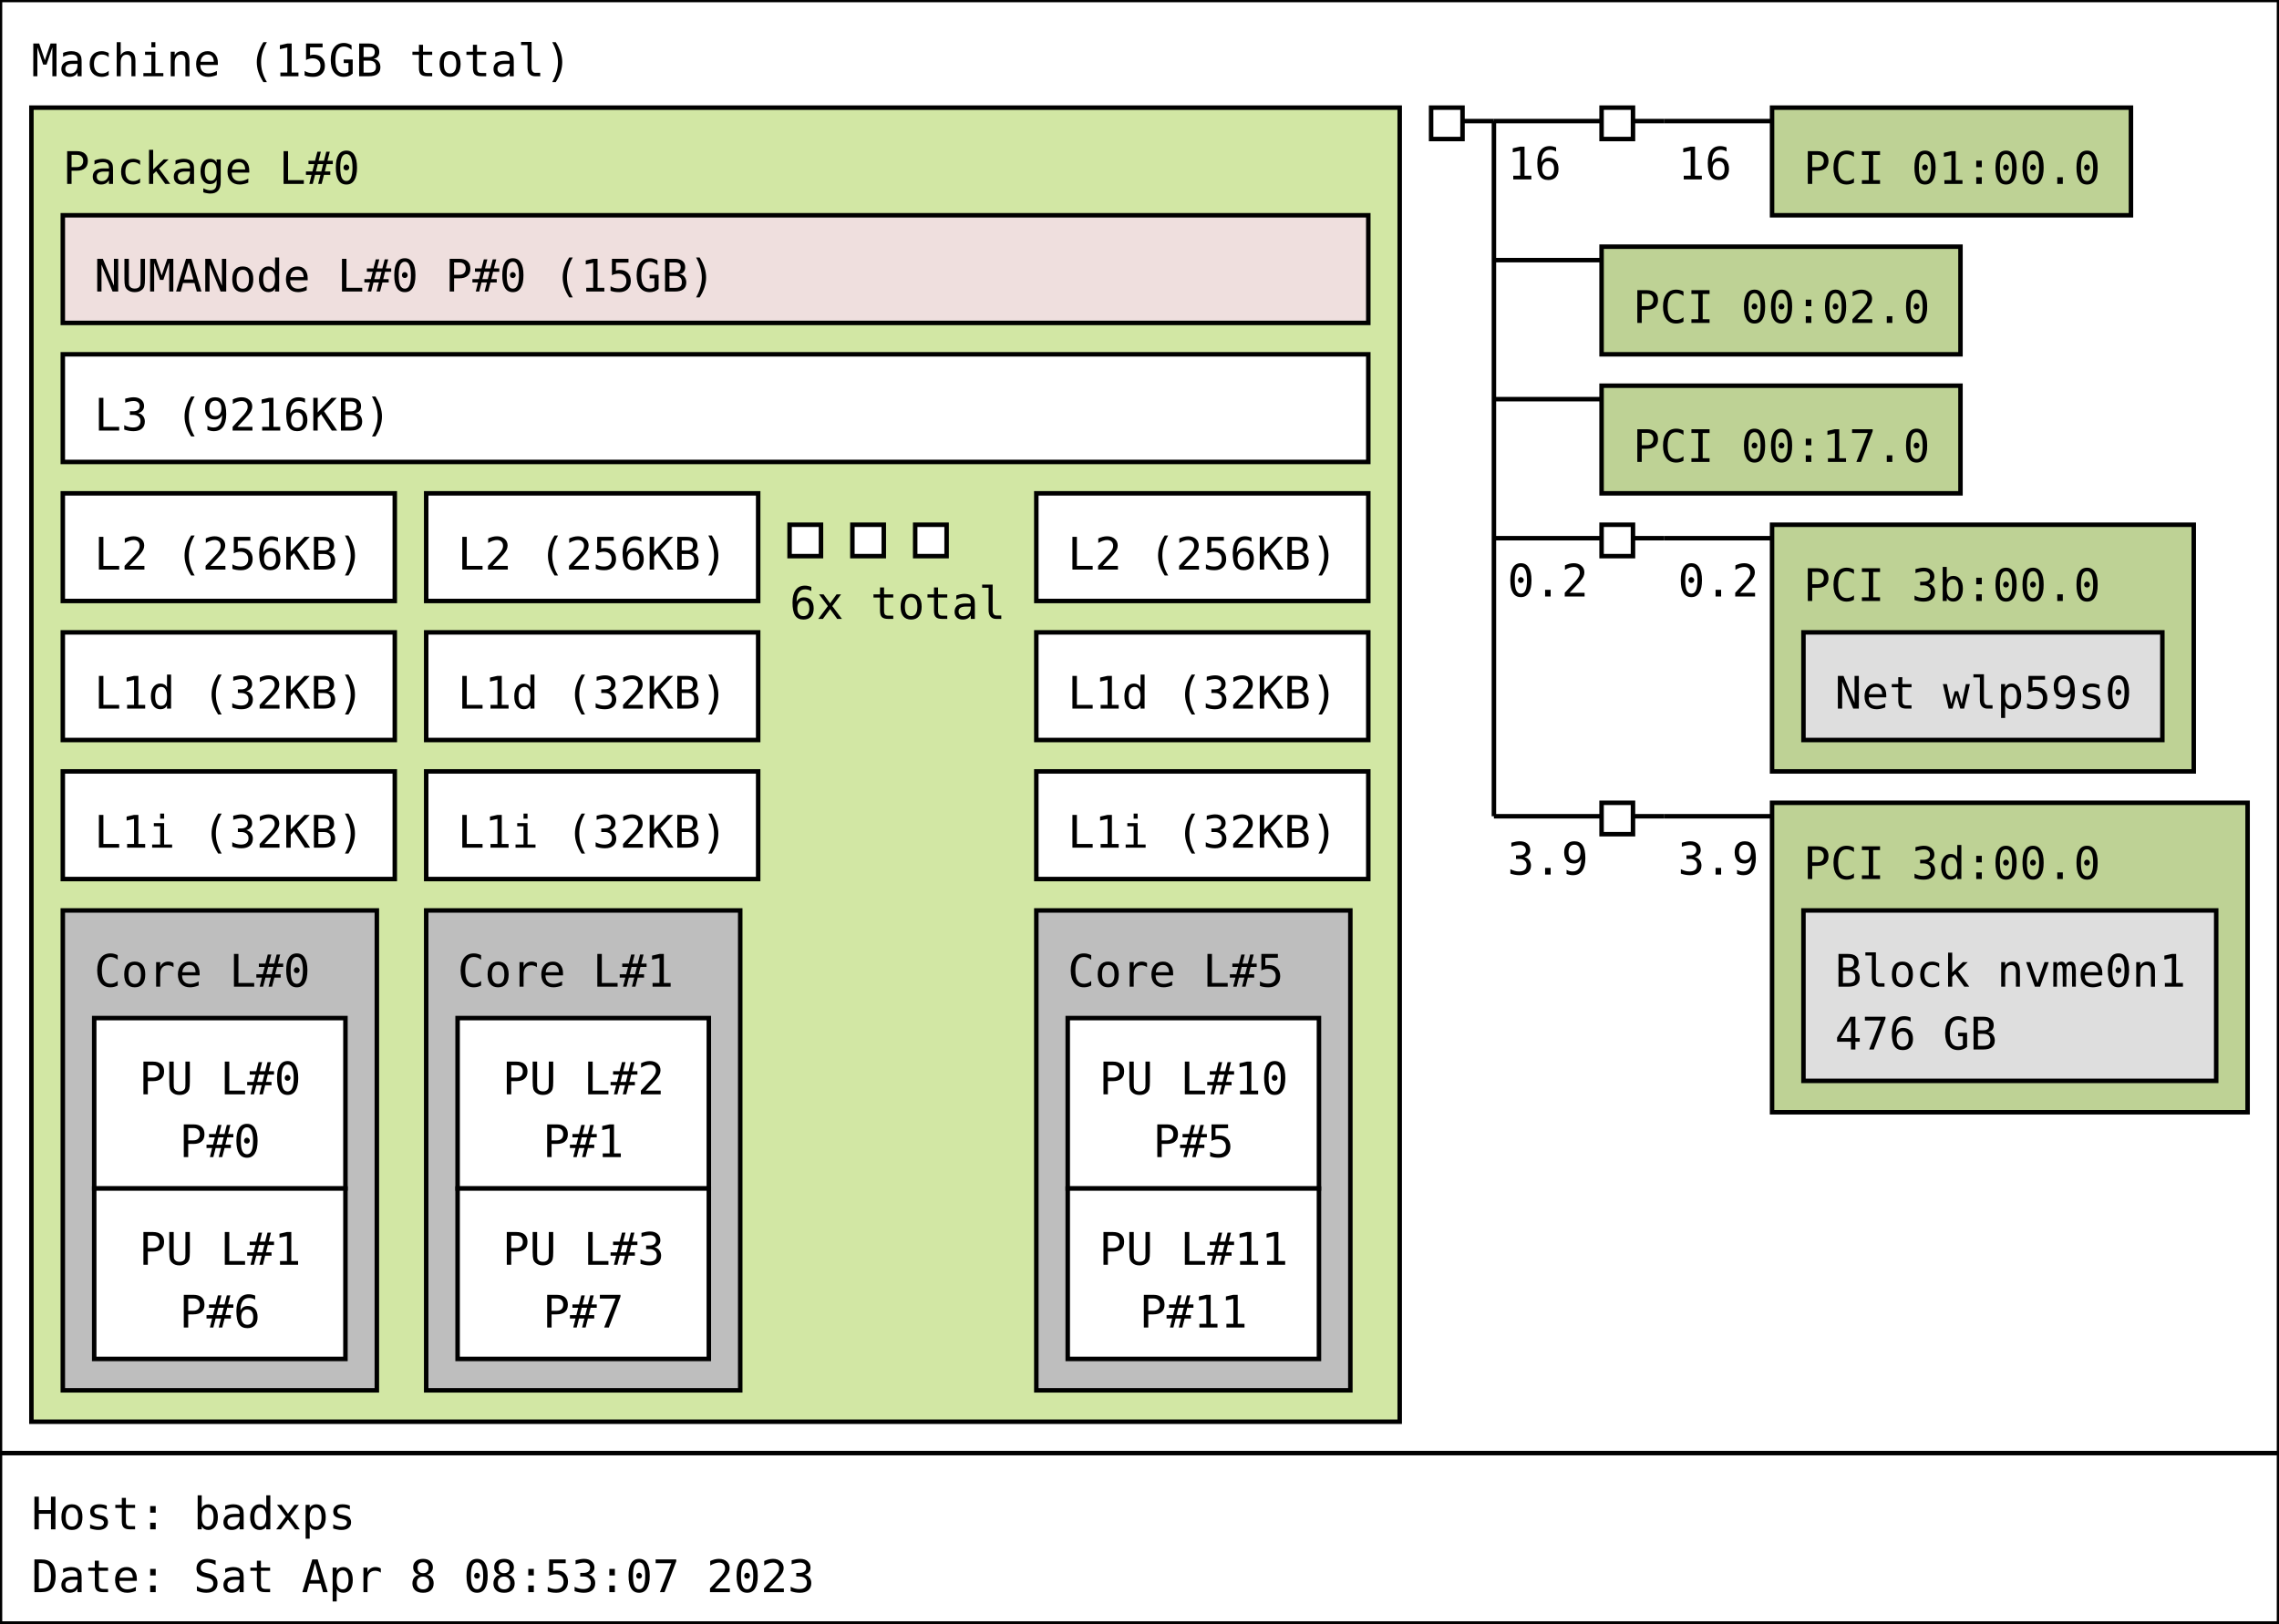
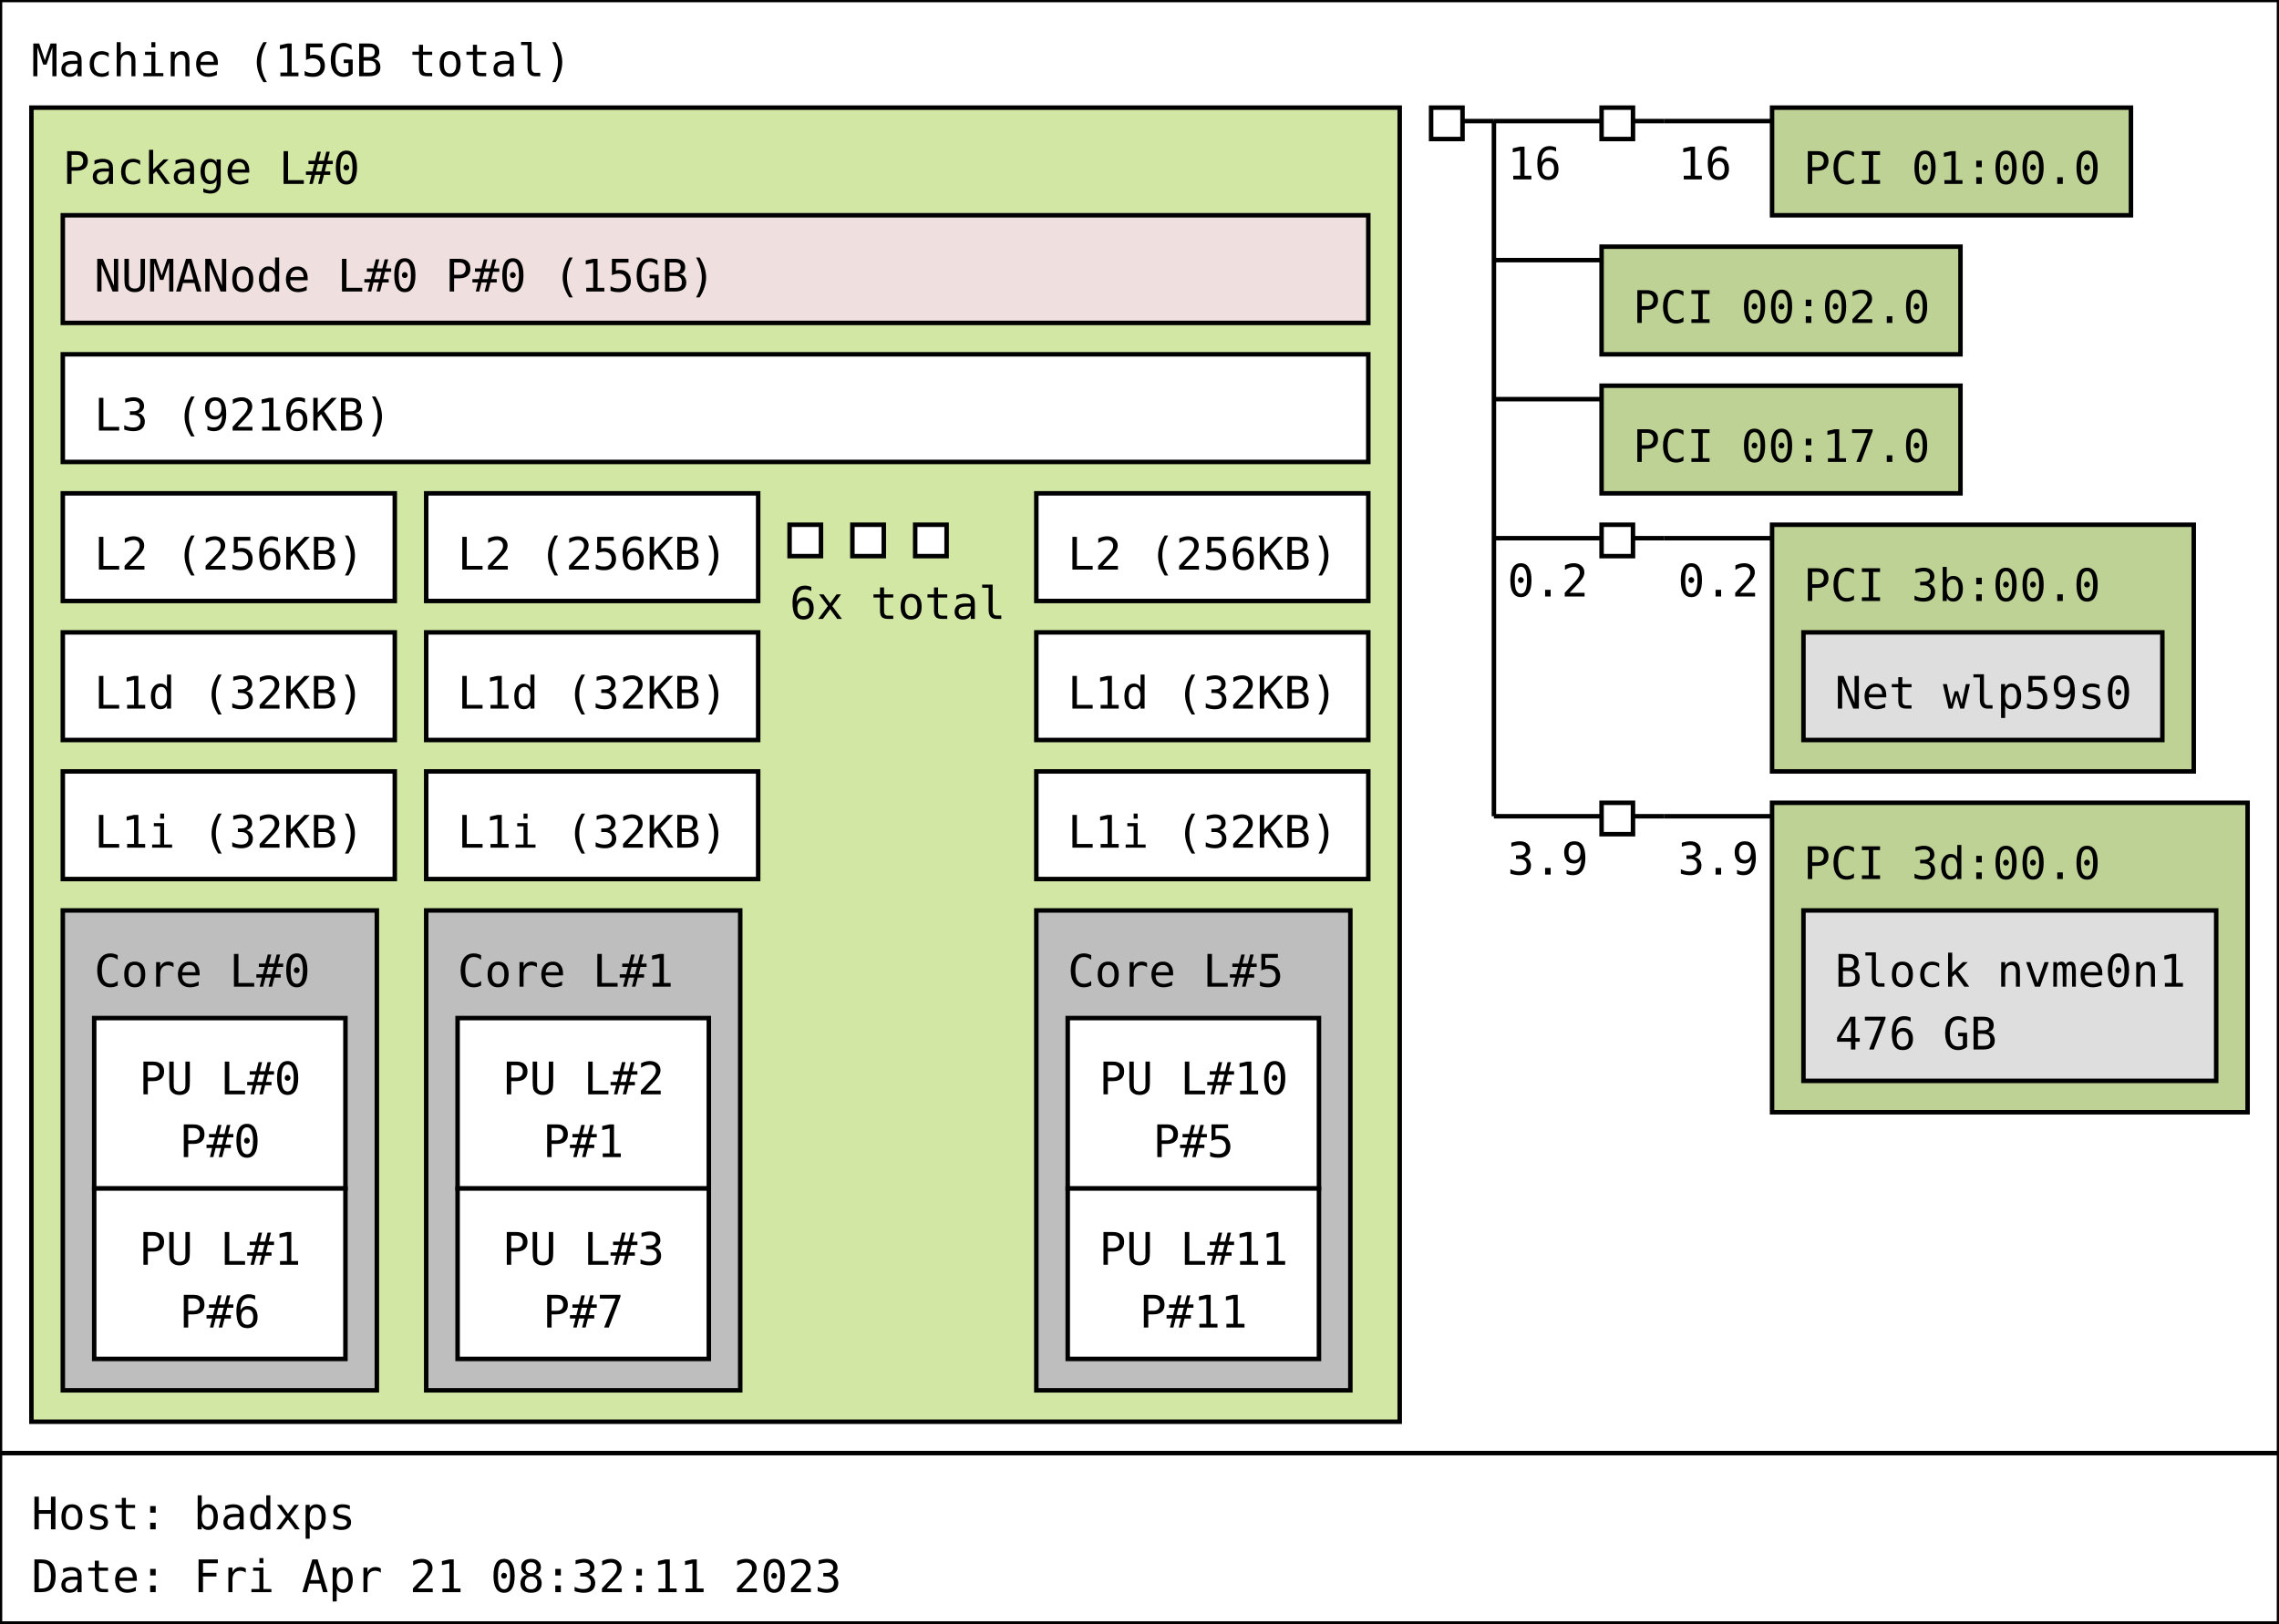
<svg xmlns="http://www.w3.org/2000/svg" width="508px" height="362px" viewBox="0 0 508px 362px" version="1.1">
  <rect id="Machine_0_rect" class="Machine" x="0" y="0" width="508" height="324" fill="rgb(255,255,255)" stroke="rgb(0,0,0)" stroke-width="1" />
  <text id="Machine_0_text" class="Machine" font-family="Monospace" x="7" y="17" fill="rgb(0,0,0)" font-size="10px">Machine (15GB total)</text>
  <rect id="Package_0_rect" class="Package" x="7" y="24" width="305" height="293" fill="rgb(210,231,164)" stroke="rgb(0,0,0)" stroke-width="1" />
  <text id="Package_0_text" class="Package" font-family="Monospace" x="14" y="41" fill="rgb(0,0,0)" font-size="10px">Package L#0</text>
  <rect id="L3_0_rect" class="L3" x="14" y="79" width="291" height="24" fill="rgb(255,255,255)" stroke="rgb(0,0,0)" stroke-width="1" />
  <text id="L3_0_text" class="L3" font-family="Monospace" x="21" y="96" fill="rgb(0,0,0)" font-size="10px">L3 (9216KB)</text>
  <rect id="L2_0_rect" class="L2" x="14" y="110" width="74" height="24" fill="rgb(255,255,255)" stroke="rgb(0,0,0)" stroke-width="1" />
  <text id="L2_0_text" class="L2" font-family="Monospace" x="21" y="127" fill="rgb(0,0,0)" font-size="10px">L2 (256KB)</text>
  <rect id="L1d_0_rect" class="L1d" x="14" y="141" width="74" height="24" fill="rgb(255,255,255)" stroke="rgb(0,0,0)" stroke-width="1" />
  <text id="L1d_0_text" class="L1d" font-family="Monospace" x="21" y="158" fill="rgb(0,0,0)" font-size="10px">L1d (32KB)</text>
  <rect id="L1i_0_rect" class="L1i" x="14" y="172" width="74" height="24" fill="rgb(255,255,255)" stroke="rgb(0,0,0)" stroke-width="1" />
  <text id="L1i_0_text" class="L1i" font-family="Monospace" x="21" y="189" fill="rgb(0,0,0)" font-size="10px">L1i (32KB)</text>
  <rect id="Core_0_rect" class="Core" x="14" y="203" width="70" height="107" fill="rgb(190,190,190)" stroke="rgb(0,0,0)" stroke-width="1" />
  <text id="Core_0_text" class="Core" font-family="Monospace" x="21" y="220" fill="rgb(0,0,0)" font-size="10px">Core L#0</text>
  <rect id="PU_0_rect" class="PU" x="21" y="227" width="56" height="38" fill="rgb(255,255,255)" stroke="rgb(0,0,0)" stroke-width="1" />
  <text id="PU_0_text" class="PU" font-family="Monospace" x="31" y="244" fill="rgb(0,0,0)" font-size="10px">PU L#0</text>
  <text id="PU_0_text_1" class="PU" font-family="Monospace" x="40" y="258" fill="rgb(0,0,0)" font-size="10px">P#0</text>
  <rect id="PU_1_rect" class="PU" x="21" y="265" width="56" height="38" fill="rgb(255,255,255)" stroke="rgb(0,0,0)" stroke-width="1" />
  <text id="PU_1_text" class="PU" font-family="Monospace" x="31" y="282" fill="rgb(0,0,0)" font-size="10px">PU L#1</text>
  <text id="PU_1_text_1" class="PU" font-family="Monospace" x="40" y="296" fill="rgb(0,0,0)" font-size="10px">P#6</text>
  <rect id="L2_1_rect" class="L2" x="95" y="110" width="74" height="24" fill="rgb(255,255,255)" stroke="rgb(0,0,0)" stroke-width="1" />
  <text id="L2_1_text" class="L2" font-family="Monospace" x="102" y="127" fill="rgb(0,0,0)" font-size="10px">L2 (256KB)</text>
  <rect id="L1d_1_rect" class="L1d" x="95" y="141" width="74" height="24" fill="rgb(255,255,255)" stroke="rgb(0,0,0)" stroke-width="1" />
  <text id="L1d_1_text" class="L1d" font-family="Monospace" x="102" y="158" fill="rgb(0,0,0)" font-size="10px">L1d (32KB)</text>
  <rect id="L1i_1_rect" class="L1i" x="95" y="172" width="74" height="24" fill="rgb(255,255,255)" stroke="rgb(0,0,0)" stroke-width="1" />
  <text id="L1i_1_text" class="L1i" font-family="Monospace" x="102" y="189" fill="rgb(0,0,0)" font-size="10px">L1i (32KB)</text>
  <rect id="Core_1_rect" class="Core" x="95" y="203" width="70" height="107" fill="rgb(190,190,190)" stroke="rgb(0,0,0)" stroke-width="1" />
  <text id="Core_1_text" class="Core" font-family="Monospace" x="102" y="220" fill="rgb(0,0,0)" font-size="10px">Core L#1</text>
  <rect id="PU_2_rect" class="PU" x="102" y="227" width="56" height="38" fill="rgb(255,255,255)" stroke="rgb(0,0,0)" stroke-width="1" />
  <text id="PU_2_text" class="PU" font-family="Monospace" x="112" y="244" fill="rgb(0,0,0)" font-size="10px">PU L#2</text>
  <text id="PU_2_text_1" class="PU" font-family="Monospace" x="121" y="258" fill="rgb(0,0,0)" font-size="10px">P#1</text>
  <rect id="PU_3_rect" class="PU" x="102" y="265" width="56" height="38" fill="rgb(255,255,255)" stroke="rgb(0,0,0)" stroke-width="1" />
  <text id="PU_3_text" class="PU" font-family="Monospace" x="112" y="282" fill="rgb(0,0,0)" font-size="10px">PU L#3</text>
  <text id="PU_3_text_1" class="PU" font-family="Monospace" x="121" y="296" fill="rgb(0,0,0)" font-size="10px">P#7</text>
  <rect id="L2_2_rect" class="L2" x="176" y="117" width="7" height="7" fill="rgb(255,255,255)" stroke="rgb(0,0,0)" stroke-width="1" />
  <rect id="L2_2_rect" class="L2" x="190" y="117" width="7" height="7" fill="rgb(255,255,255)" stroke="rgb(0,0,0)" stroke-width="1" />
  <rect id="L2_2_rect" class="L2" x="204" y="117" width="7" height="7" fill="rgb(255,255,255)" stroke="rgb(0,0,0)" stroke-width="1" />
  <text id="L2_2_text" class="L2" font-family="Monospace" x="176" y="138" fill="rgb(0,0,0)" font-size="10px">6x total</text>
  <rect id="L2_5_rect" class="L2" x="231" y="110" width="74" height="24" fill="rgb(255,255,255)" stroke="rgb(0,0,0)" stroke-width="1" />
  <text id="L2_5_text" class="L2" font-family="Monospace" x="238" y="127" fill="rgb(0,0,0)" font-size="10px">L2 (256KB)</text>
  <rect id="L1d_5_rect" class="L1d" x="231" y="141" width="74" height="24" fill="rgb(255,255,255)" stroke="rgb(0,0,0)" stroke-width="1" />
  <text id="L1d_5_text" class="L1d" font-family="Monospace" x="238" y="158" fill="rgb(0,0,0)" font-size="10px">L1d (32KB)</text>
  <rect id="L1i_5_rect" class="L1i" x="231" y="172" width="74" height="24" fill="rgb(255,255,255)" stroke="rgb(0,0,0)" stroke-width="1" />
  <text id="L1i_5_text" class="L1i" font-family="Monospace" x="238" y="189" fill="rgb(0,0,0)" font-size="10px">L1i (32KB)</text>
  <rect id="Core_5_rect" class="Core" x="231" y="203" width="70" height="107" fill="rgb(190,190,190)" stroke="rgb(0,0,0)" stroke-width="1" />
  <text id="Core_5_text" class="Core" font-family="Monospace" x="238" y="220" fill="rgb(0,0,0)" font-size="10px">Core L#5</text>
  <rect id="PU_10_rect" class="PU" x="238" y="227" width="56" height="38" fill="rgb(255,255,255)" stroke="rgb(0,0,0)" stroke-width="1" />
  <text id="PU_10_text" class="PU" font-family="Monospace" x="245" y="244" fill="rgb(0,0,0)" font-size="10px">PU L#10</text>
  <text id="PU_10_text_1" class="PU" font-family="Monospace" x="257" y="258" fill="rgb(0,0,0)" font-size="10px">P#5</text>
  <rect id="PU_11_rect" class="PU" x="238" y="265" width="56" height="38" fill="rgb(255,255,255)" stroke="rgb(0,0,0)" stroke-width="1" />
  <text id="PU_11_text" class="PU" font-family="Monospace" x="245" y="282" fill="rgb(0,0,0)" font-size="10px">PU L#11</text>
  <text id="PU_11_text_1" class="PU" font-family="Monospace" x="254" y="296" fill="rgb(0,0,0)" font-size="10px">P#11</text>
  <rect id="NUMANode_0_rect" class="NUMANode" x="14" y="48" width="291" height="24" fill="rgb(239,223,222)" stroke="rgb(0,0,0)" stroke-width="1" />
  <text id="NUMANode_0_text" class="NUMANode" font-family="Monospace" x="21" y="65" fill="rgb(0,0,0)" font-size="10px">NUMANode L#0 P#0 (15GB)</text>
  <rect id="HostBridge_0_rect" class="HostBridge" x="319" y="24" width="7" height="7" fill="rgb(255,255,255)" stroke="rgb(0,0,0)" stroke-width="1" />
  <line id="HostBridge_0_line" class="HostBridge" x1="326" y1="27" x2="333" y2="27" stroke="rgb(0,0,0)" stroke-width="1" />
  <line id="HostBridge_0_line_2" class="HostBridge" x1="333" y1="27" x2="357" y2="27" stroke="rgb(0,0,0)" stroke-width="1" />
  <text id="HostBridge_0_text_2" class="HostBridge" font-family="Monospace" x="336" y="40" fill="rgb(0,0,0)" font-size="10px">16</text>
  <line id="HostBridge_0_line_3" class="HostBridge" x1="333" y1="58" x2="357" y2="58" stroke="rgb(0,0,0)" stroke-width="1" />
  <line id="HostBridge_0_line_4" class="HostBridge" x1="333" y1="89" x2="357" y2="89" stroke="rgb(0,0,0)" stroke-width="1" />
  <line id="HostBridge_0_line_5" class="HostBridge" x1="333" y1="120" x2="357" y2="120" stroke="rgb(0,0,0)" stroke-width="1" />
  <text id="HostBridge_0_text_5" class="HostBridge" font-family="Monospace" x="336" y="133" fill="rgb(0,0,0)" font-size="10px">0.2</text>
  <line id="HostBridge_0_line_6" class="HostBridge" x1="333" y1="182" x2="357" y2="182" stroke="rgb(0,0,0)" stroke-width="1" />
  <text id="HostBridge_0_text_6" class="HostBridge" font-family="Monospace" x="336" y="195" fill="rgb(0,0,0)" font-size="10px">3.9</text>
  <line id="HostBridge_0_line_1" class="HostBridge" x1="333" y1="27" x2="333" y2="182" stroke="rgb(0,0,0)" stroke-width="1" />
  <rect id="PCIBridge_1_rect" class="PCIBridge" x="357" y="24" width="7" height="7" fill="rgb(255,255,255)" stroke="rgb(0,0,0)" stroke-width="1" />
  <line id="PCIBridge_1_line" class="PCIBridge" x1="364" y1="27" x2="371" y2="27" stroke="rgb(0,0,0)" stroke-width="1" />
  <line id="PCIBridge_1_line_2" class="PCIBridge" x1="371" y1="27" x2="395" y2="27" stroke="rgb(0,0,0)" stroke-width="1" />
  <text id="PCIBridge_1_text_2" class="PCIBridge" font-family="Monospace" x="374" y="40" fill="rgb(0,0,0)" font-size="10px">16</text>
  <line id="PCIBridge_1_line_1" class="PCIBridge" x1="371" y1="27" x2="371" y2="27" stroke="rgb(0,0,0)" stroke-width="1" />
  <rect id="PCI_0_rect" class="PCI" x="395" y="24" width="80" height="24" fill="rgb(190,210,149)" stroke="rgb(0,0,0)" stroke-width="1" />
  <text id="PCI_0_text" class="PCI" font-family="Monospace" x="402" y="41" fill="rgb(0,0,0)" font-size="10px">PCI 01:00.0</text>
  <rect id="PCI_1_rect" class="PCI" x="357" y="55" width="80" height="24" fill="rgb(190,210,149)" stroke="rgb(0,0,0)" stroke-width="1" />
  <text id="PCI_1_text" class="PCI" font-family="Monospace" x="364" y="72" fill="rgb(0,0,0)" font-size="10px">PCI 00:02.0</text>
  <rect id="PCI_2_rect" class="PCI" x="357" y="86" width="80" height="24" fill="rgb(190,210,149)" stroke="rgb(0,0,0)" stroke-width="1" />
  <text id="PCI_2_text" class="PCI" font-family="Monospace" x="364" y="103" fill="rgb(0,0,0)" font-size="10px">PCI 00:17.0</text>
  <rect id="PCIBridge_2_rect" class="PCIBridge" x="357" y="117" width="7" height="7" fill="rgb(255,255,255)" stroke="rgb(0,0,0)" stroke-width="1" />
  <line id="PCIBridge_2_line" class="PCIBridge" x1="364" y1="120" x2="371" y2="120" stroke="rgb(0,0,0)" stroke-width="1" />
  <line id="PCIBridge_2_line_2" class="PCIBridge" x1="371" y1="120" x2="395" y2="120" stroke="rgb(0,0,0)" stroke-width="1" />
  <text id="PCIBridge_2_text_2" class="PCIBridge" font-family="Monospace" x="374" y="133" fill="rgb(0,0,0)" font-size="10px">0.2</text>
  <line id="PCIBridge_2_line_1" class="PCIBridge" x1="371" y1="120" x2="371" y2="120" stroke="rgb(0,0,0)" stroke-width="1" />
  <rect id="PCI_3_rect" class="PCI" x="395" y="117" width="94" height="55" fill="rgb(190,210,149)" stroke="rgb(0,0,0)" stroke-width="1" />
  <text id="PCI_3_text" class="PCI" font-family="Monospace" x="402" y="134" fill="rgb(0,0,0)" font-size="10px">PCI 3b:00.0</text>
  <rect id="Net_0_rect" class="Net" x="402" y="141" width="80" height="24" fill="rgb(222,222,222)" stroke="rgb(0,0,0)" stroke-width="1" />
  <text id="Net_0_text" class="Net" font-family="Monospace" x="409" y="158" fill="rgb(0,0,0)" font-size="10px">Net wlp59s0</text>
  <rect id="PCIBridge_3_rect" class="PCIBridge" x="357" y="179" width="7" height="7" fill="rgb(255,255,255)" stroke="rgb(0,0,0)" stroke-width="1" />
  <line id="PCIBridge_3_line" class="PCIBridge" x1="364" y1="182" x2="371" y2="182" stroke="rgb(0,0,0)" stroke-width="1" />
  <line id="PCIBridge_3_line_2" class="PCIBridge" x1="371" y1="182" x2="395" y2="182" stroke="rgb(0,0,0)" stroke-width="1" />
  <text id="PCIBridge_3_text_2" class="PCIBridge" font-family="Monospace" x="374" y="195" fill="rgb(0,0,0)" font-size="10px">3.9</text>
  <line id="PCIBridge_3_line_1" class="PCIBridge" x1="371" y1="182" x2="371" y2="182" stroke="rgb(0,0,0)" stroke-width="1" />
  <rect id="PCI_4_rect" class="PCI" x="395" y="179" width="106" height="69" fill="rgb(190,210,149)" stroke="rgb(0,0,0)" stroke-width="1" />
  <text id="PCI_4_text" class="PCI" font-family="Monospace" x="402" y="196" fill="rgb(0,0,0)" font-size="10px">PCI 3d:00.0</text>
  <rect id="Block_1_rect" class="Block" x="402" y="203" width="92" height="38" fill="rgb(222,222,222)" stroke="rgb(0,0,0)" stroke-width="1" />
  <text id="Block_1_text" class="Block" font-family="Monospace" x="409" y="220" fill="rgb(0,0,0)" font-size="10px">Block nvme0n1</text>
  <text id="Block_1_text_1" class="Block" font-family="Monospace" x="409" y="234" fill="rgb(0,0,0)" font-size="10px">476 GB</text>
  <rect id="anon_rect" x="0" y="324" width="508" height="38" fill="rgb(255,255,255)" stroke="rgb(0,0,0)" stroke-width="1" />
  <text id="anon_text" font-family="Monospace" x="7" y="341" fill="rgb(0,0,0)" font-size="10px">Host: badxps</text>
-   <text id="anon_text_1" font-family="Monospace" x="7" y="355" fill="rgb(0,0,0)" font-size="10px">Date: Sat Apr  8 08:53:07 2023</text>
+   <text id="anon_text_1" font-family="Monospace" x="7" y="355" fill="rgb(0,0,0)" font-size="10px">Date: Fri Apr 21 08:32:11 2023</text>
</svg>
